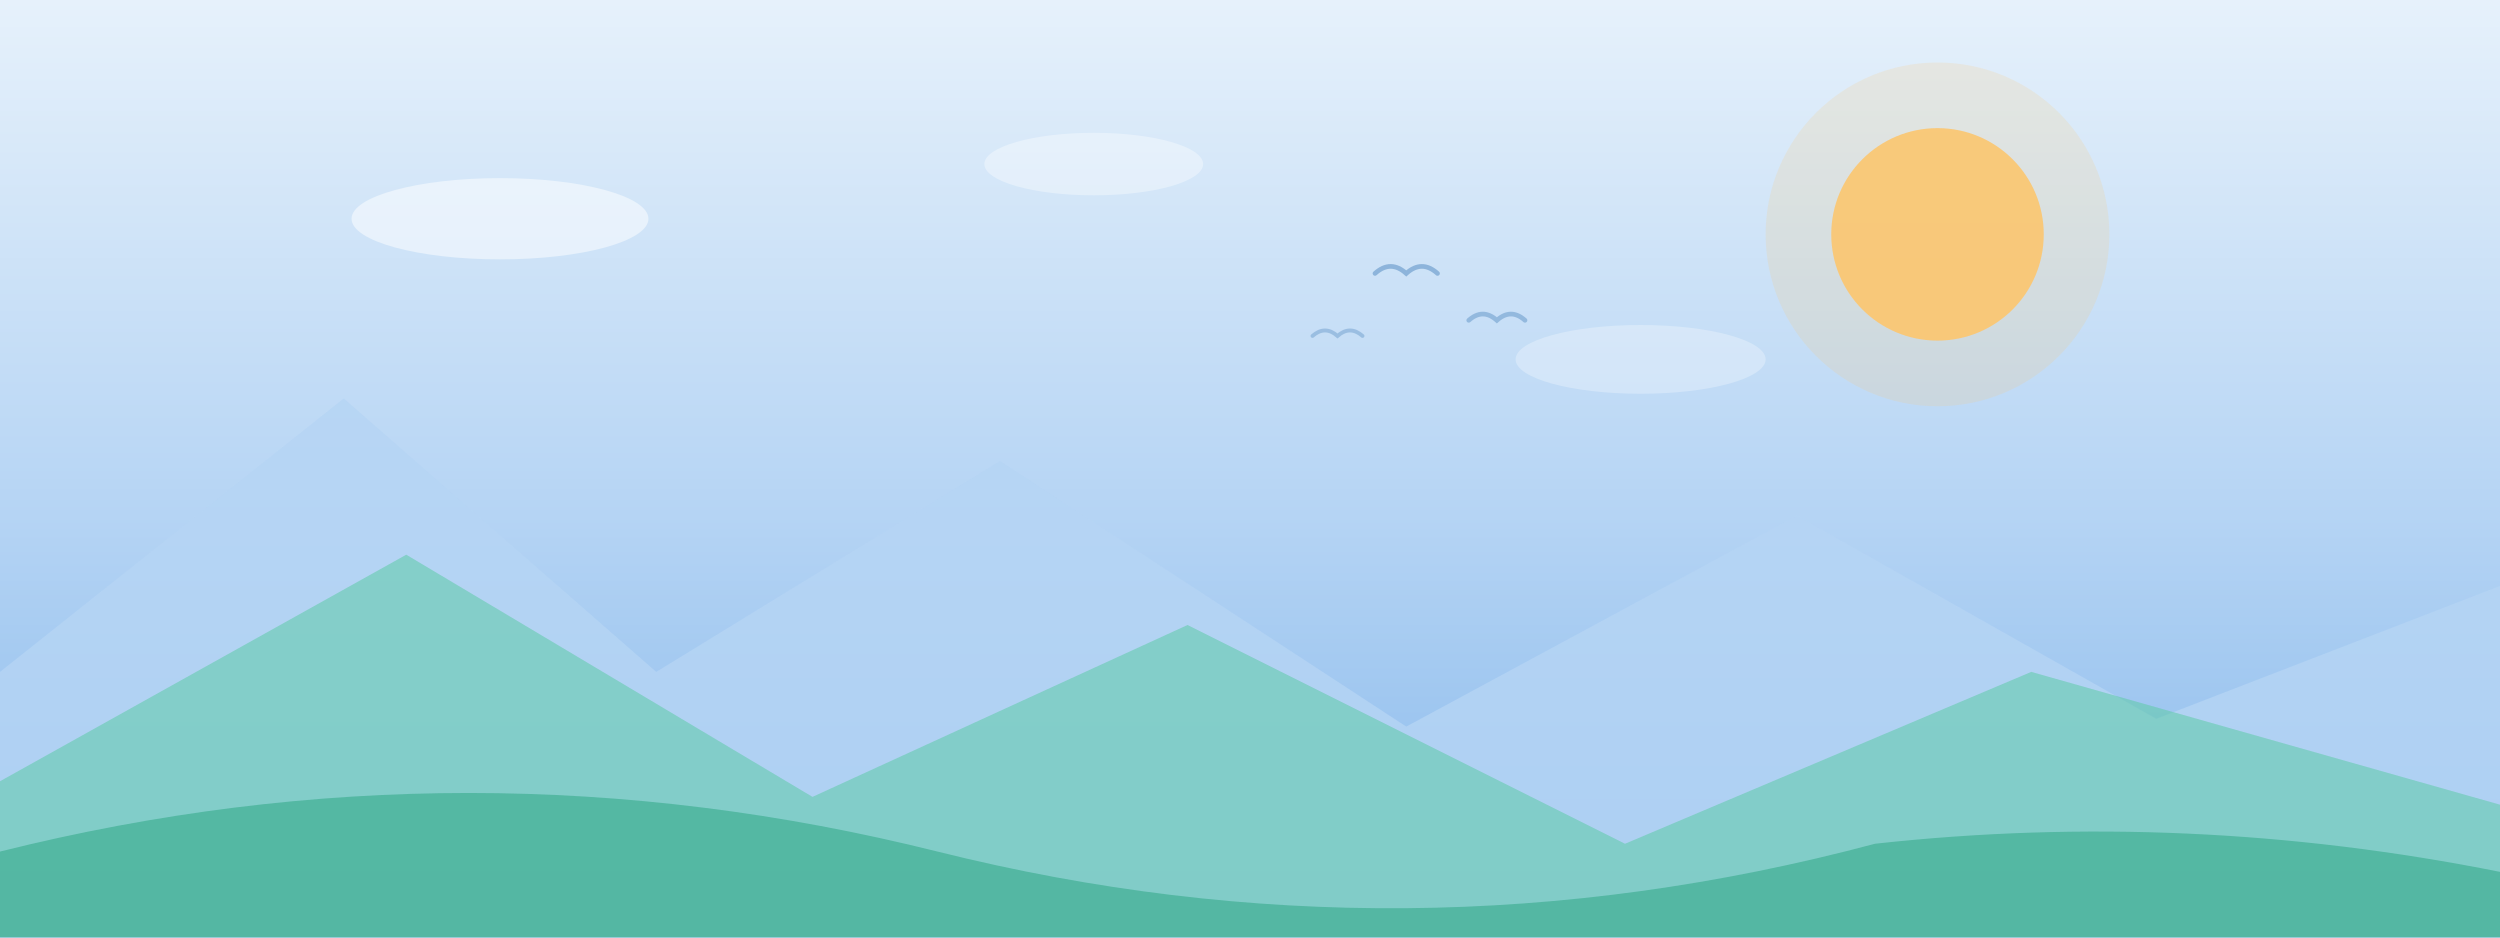
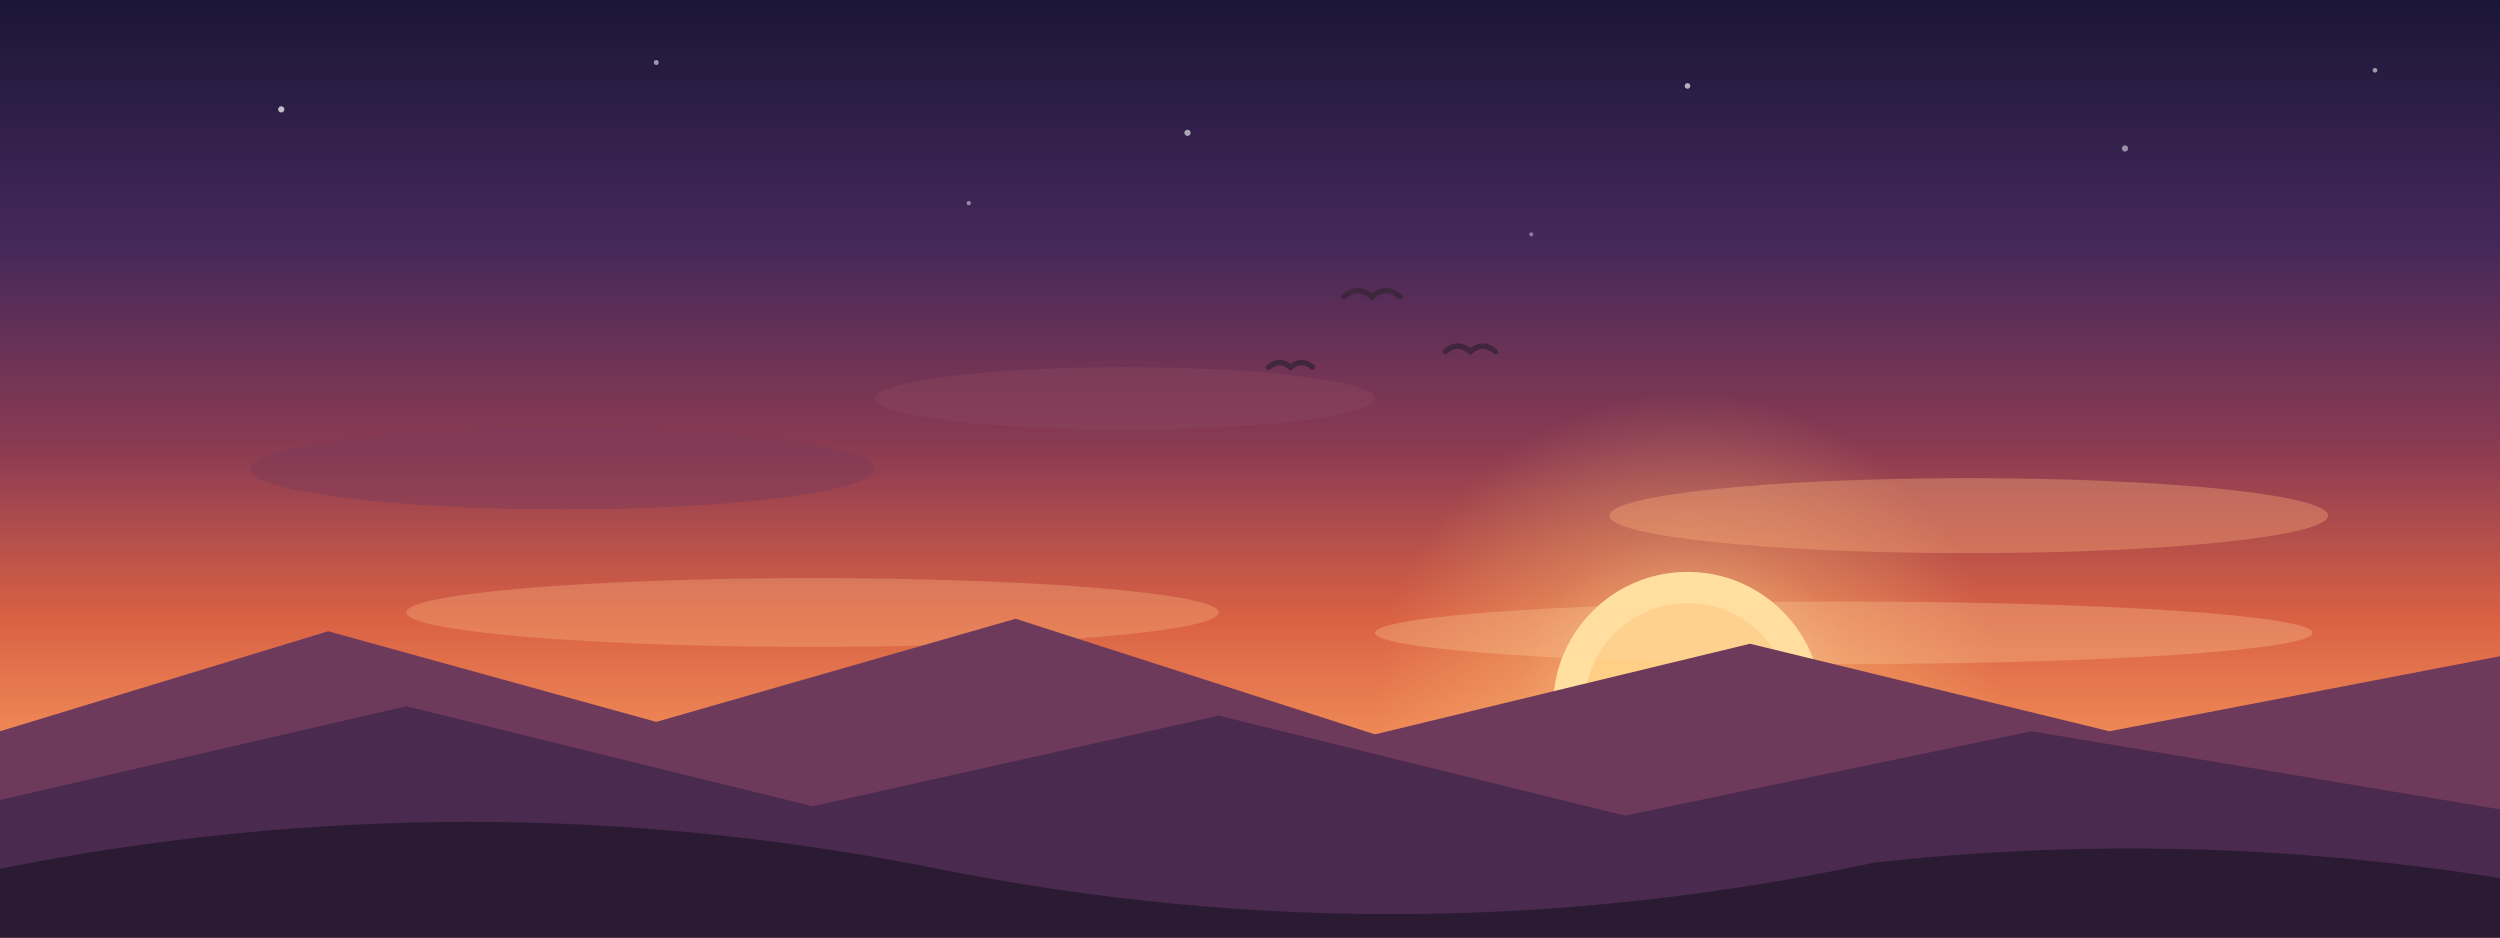
- <svg xmlns="http://www.w3.org/2000/svg" width="1600" height="600" viewBox="0 0 1600 600" preserveAspectRatio="xMidYMid slice">
+ <svg xmlns="http://www.w3.org/2000/svg" width="1600" height="600" viewBox="0 0 1600 600">
  <defs>
    <linearGradient id="sky" x1="0" y1="0" x2="0" y2="1">
-       <stop offset="0" stop-color="#E6F1FB" />
-       <stop offset="0.55" stop-color="#B5D4F4" />
-       <stop offset="1" stop-color="#85B7EB" />
+       <stop offset="0" stop-color="#1B1638" />
+       <stop offset="0.26" stop-color="#45285A" />
+       <stop offset="0.48" stop-color="#8C3B52" />
+       <stop offset="0.66" stop-color="#D96144" />
+       <stop offset="0.82" stop-color="#F5945B" />
+       <stop offset="1" stop-color="#FFD08C" />
    </linearGradient>
+     <radialGradient id="sunGlow" cx="0.5" cy="0.5" r="0.5">
+       <stop offset="0" stop-color="#FFE3A8" stop-opacity="0.85" />
+       <stop offset="0.55" stop-color="#FFC97C" stop-opacity="0.30" />
+       <stop offset="1" stop-color="#FFC97C" stop-opacity="0" />
+     </radialGradient>
  </defs>
  <rect width="1600" height="600" fill="url(#sky)" />
-   <circle cx="1240" cy="150" r="110" fill="#FAC775" opacity="0.18" />
-   <circle cx="1240" cy="150" r="68" fill="#FAC775" opacity="0.95" />
-   <ellipse cx="320" cy="140" rx="95" ry="26" fill="#ffffff" opacity="0.5" />
-   <ellipse cx="700" cy="105" rx="70" ry="20" fill="#ffffff" opacity="0.35" />
-   <ellipse cx="1050" cy="230" rx="80" ry="22" fill="#ffffff" opacity="0.28" />
-   <path d="M0 430 L220 255 L420 430 L640 295 L900 465 L1150 330 L1380 460 L1600 375 L1600 600 L0 600 Z" fill="#B5D4F4" opacity="0.8" />
-   <path d="M0 500 L260 355 L520 510 L760 400 L1040 540 L1300 430 L1600 515 L1600 600 L0 600 Z" fill="#5DCAA5" opacity="0.55" />
-   <path d="M0 600 L0 545 Q300 470 600 545 T1200 540 Q1400 518 1600 558 L1600 600 Z" fill="#1D9E75" opacity="0.45" />
-   <path d="M880 175 q10 -9 20 0 q10 -9 20 0" fill="none" stroke="#185FA5" stroke-width="3" stroke-linecap="round" opacity="0.35" />
-   <path d="M940 205 q9 -8 18 0 q9 -8 18 0" fill="none" stroke="#185FA5" stroke-width="3" stroke-linecap="round" opacity="0.3" />
-   <path d="M840 215 q8 -7 16 0 q8 -7 16 0" fill="none" stroke="#185FA5" stroke-width="2.5" stroke-linecap="round" opacity="0.25" />
+   <g fill="#ffffff">
+     <circle cx="180" cy="70" r="2" opacity="0.7" />
+     <circle cx="420" cy="40" r="1.6" opacity="0.55" />
+     <circle cx="760" cy="85" r="2" opacity="0.6" />
+     <circle cx="1080" cy="55" r="1.8" opacity="0.65" />
+     <circle cx="1360" cy="95" r="2" opacity="0.5" />
+     <circle cx="1520" cy="45" r="1.5" opacity="0.55" />
+     <circle cx="620" cy="130" r="1.4" opacity="0.45" />
+     <circle cx="980" cy="150" r="1.3" opacity="0.4" />
+   </g>
+   <circle cx="1080" cy="452" r="200" fill="url(#sunGlow)" />
+   <circle cx="1080" cy="452" r="86" fill="#FFE0A0" />
+   <circle cx="1080" cy="452" r="66" fill="#FFCF86" />
+   <g>
+     <ellipse cx="360" cy="300" rx="200" ry="26" fill="#7A3A58" opacity="0.45" />
+     <ellipse cx="720" cy="255" rx="160" ry="20" fill="#8C4560" opacity="0.4" />
+     <ellipse cx="1260" cy="330" rx="230" ry="24" fill="#FFB27A" opacity="0.35" />
+     <ellipse cx="520" cy="392" rx="260" ry="22" fill="#FFC48A" opacity="0.3" />
+     <ellipse cx="1180" cy="405" rx="300" ry="20" fill="#FFD9A0" opacity="0.28" />
+   </g>
+   <path d="M0 468 L210 404 L420 462 L650 396 L880 470 L1120 412 L1350 468 L1600 420 L1600 600 L0 600 Z" fill="#6E3A5C" />
+   <path d="M0 512 L260 452 L520 516 L780 458 L1040 522 L1300 468 L1600 518 L1600 600 L0 600 Z" fill="#4A2A4E" />
+   <path d="M0 600 L0 556 Q300 496 600 556 T1200 552 Q1400 530 1600 562 L1600 600 Z" fill="#2A1B33" />
+   <g fill="none" stroke="#3A2438" stroke-width="3.5" stroke-linecap="round" opacity="0.85">
+     <path d="M860 190 q9 -8 18 0 q9 -8 18 0" />
+     <path d="M925 225 q8 -7 16 0 q8 -7 16 0" />
+     <path d="M812 235 q7 -6 14 0 q7 -6 14 0" />
+   </g>
</svg>
